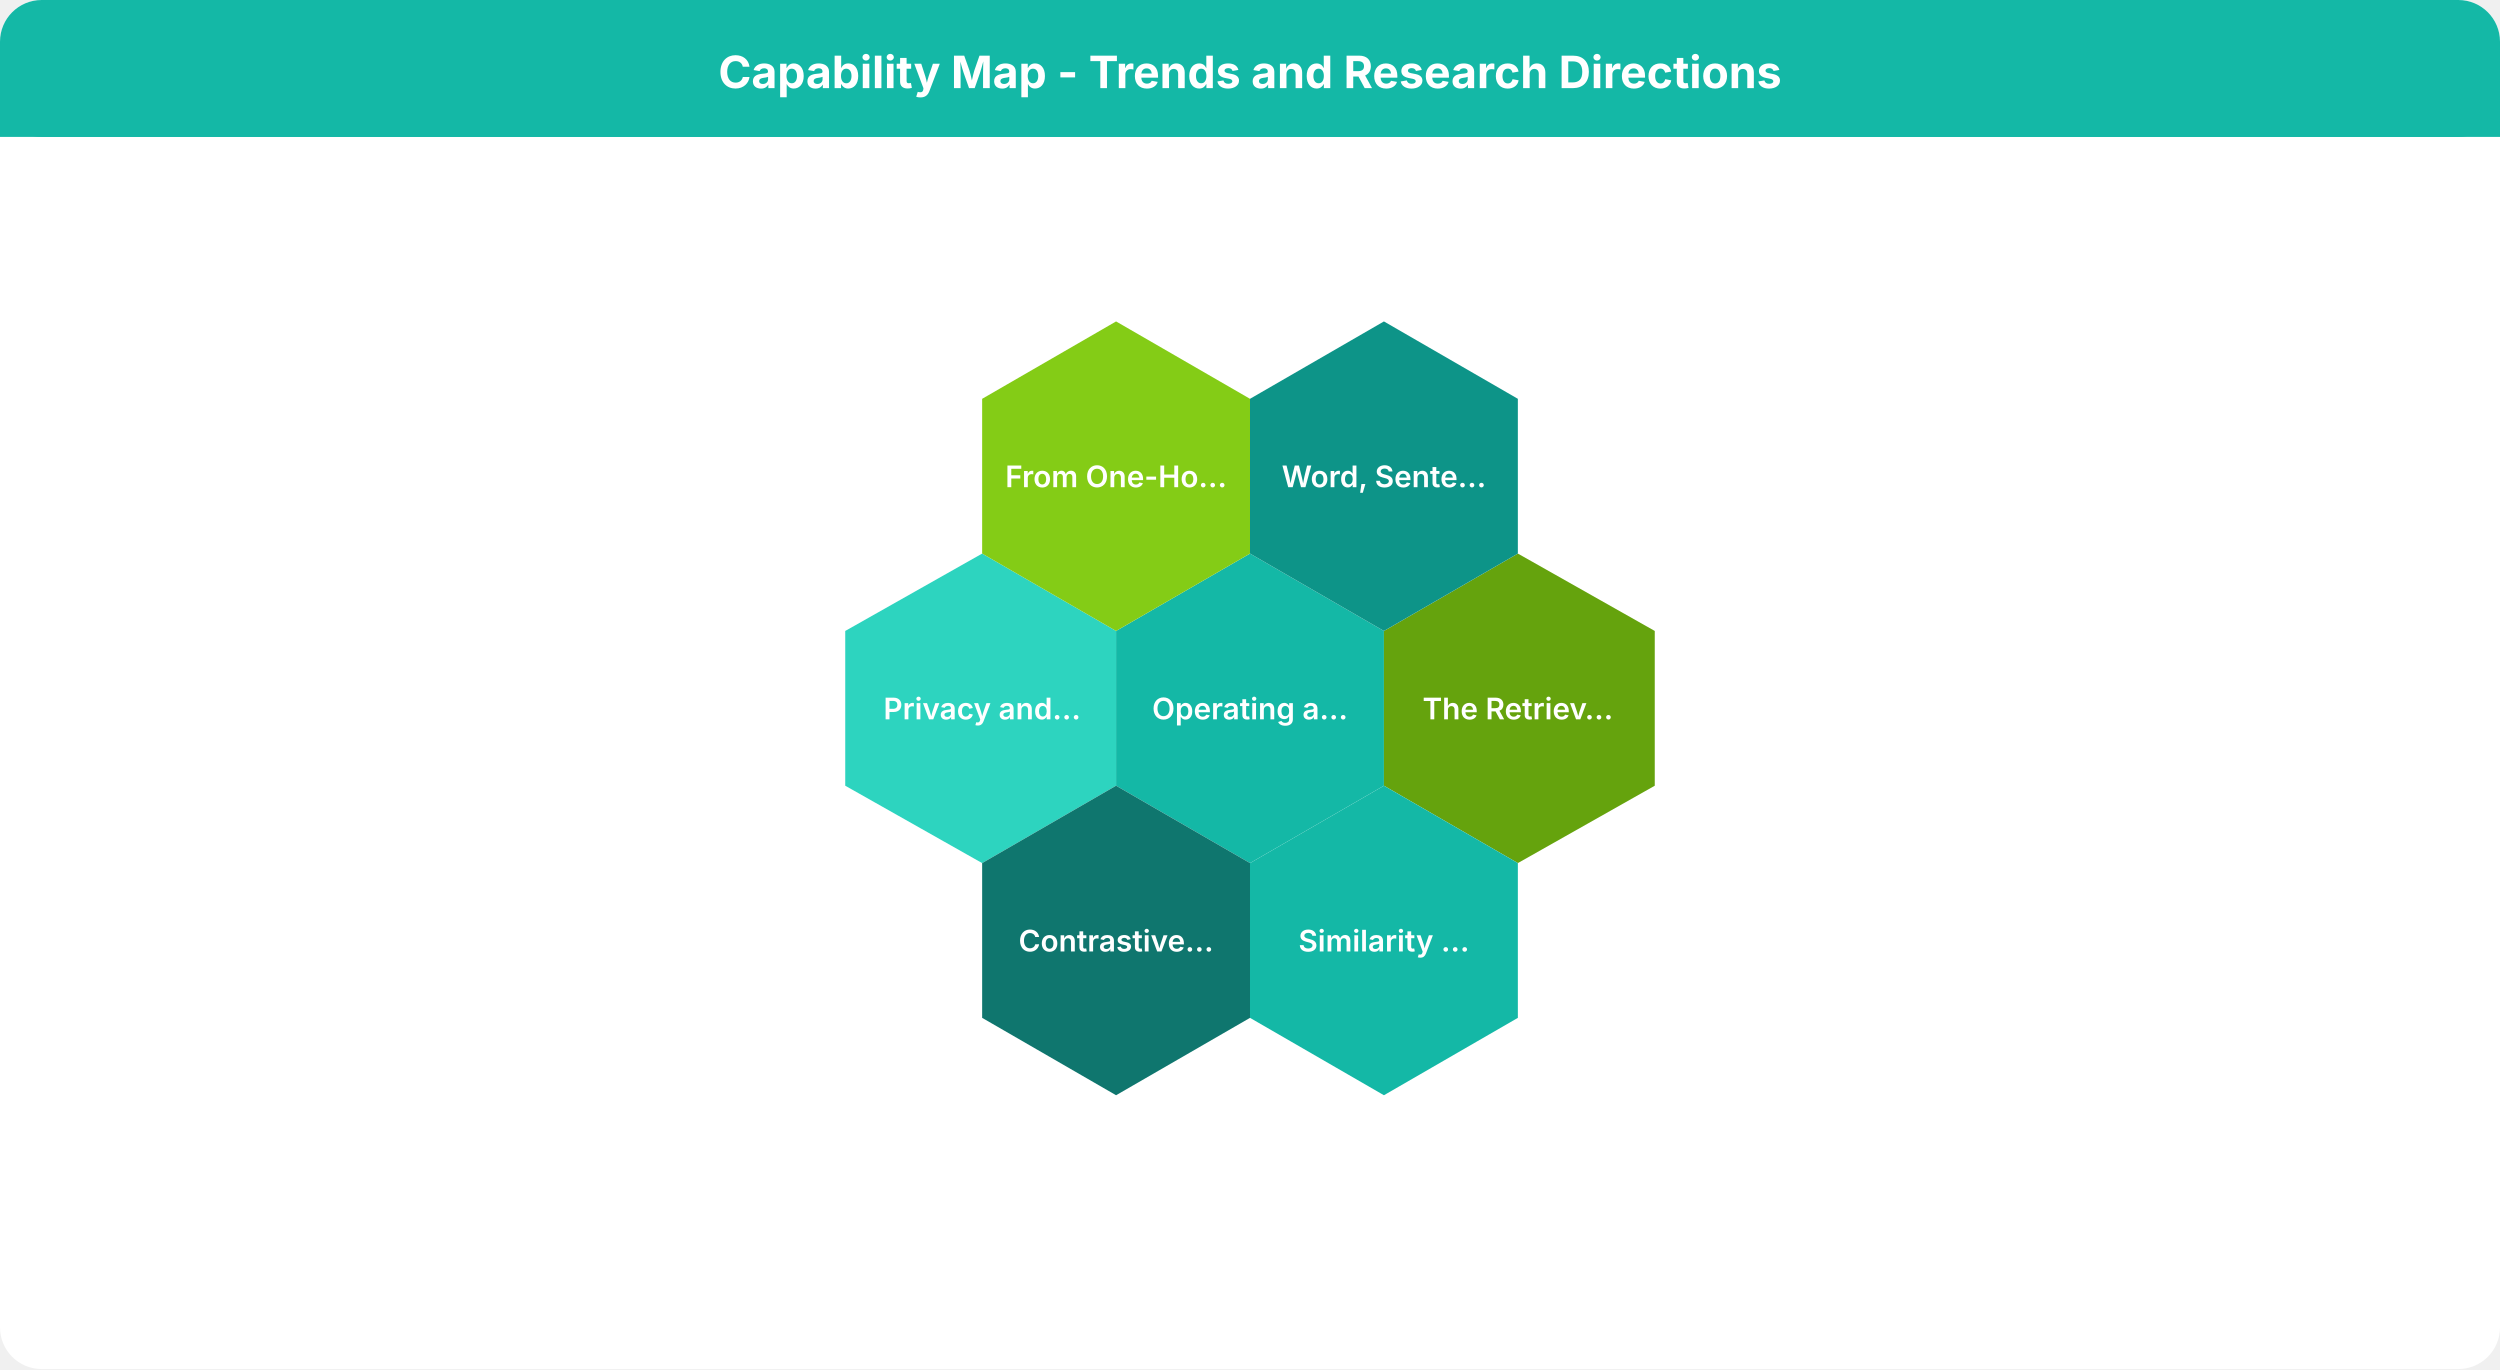
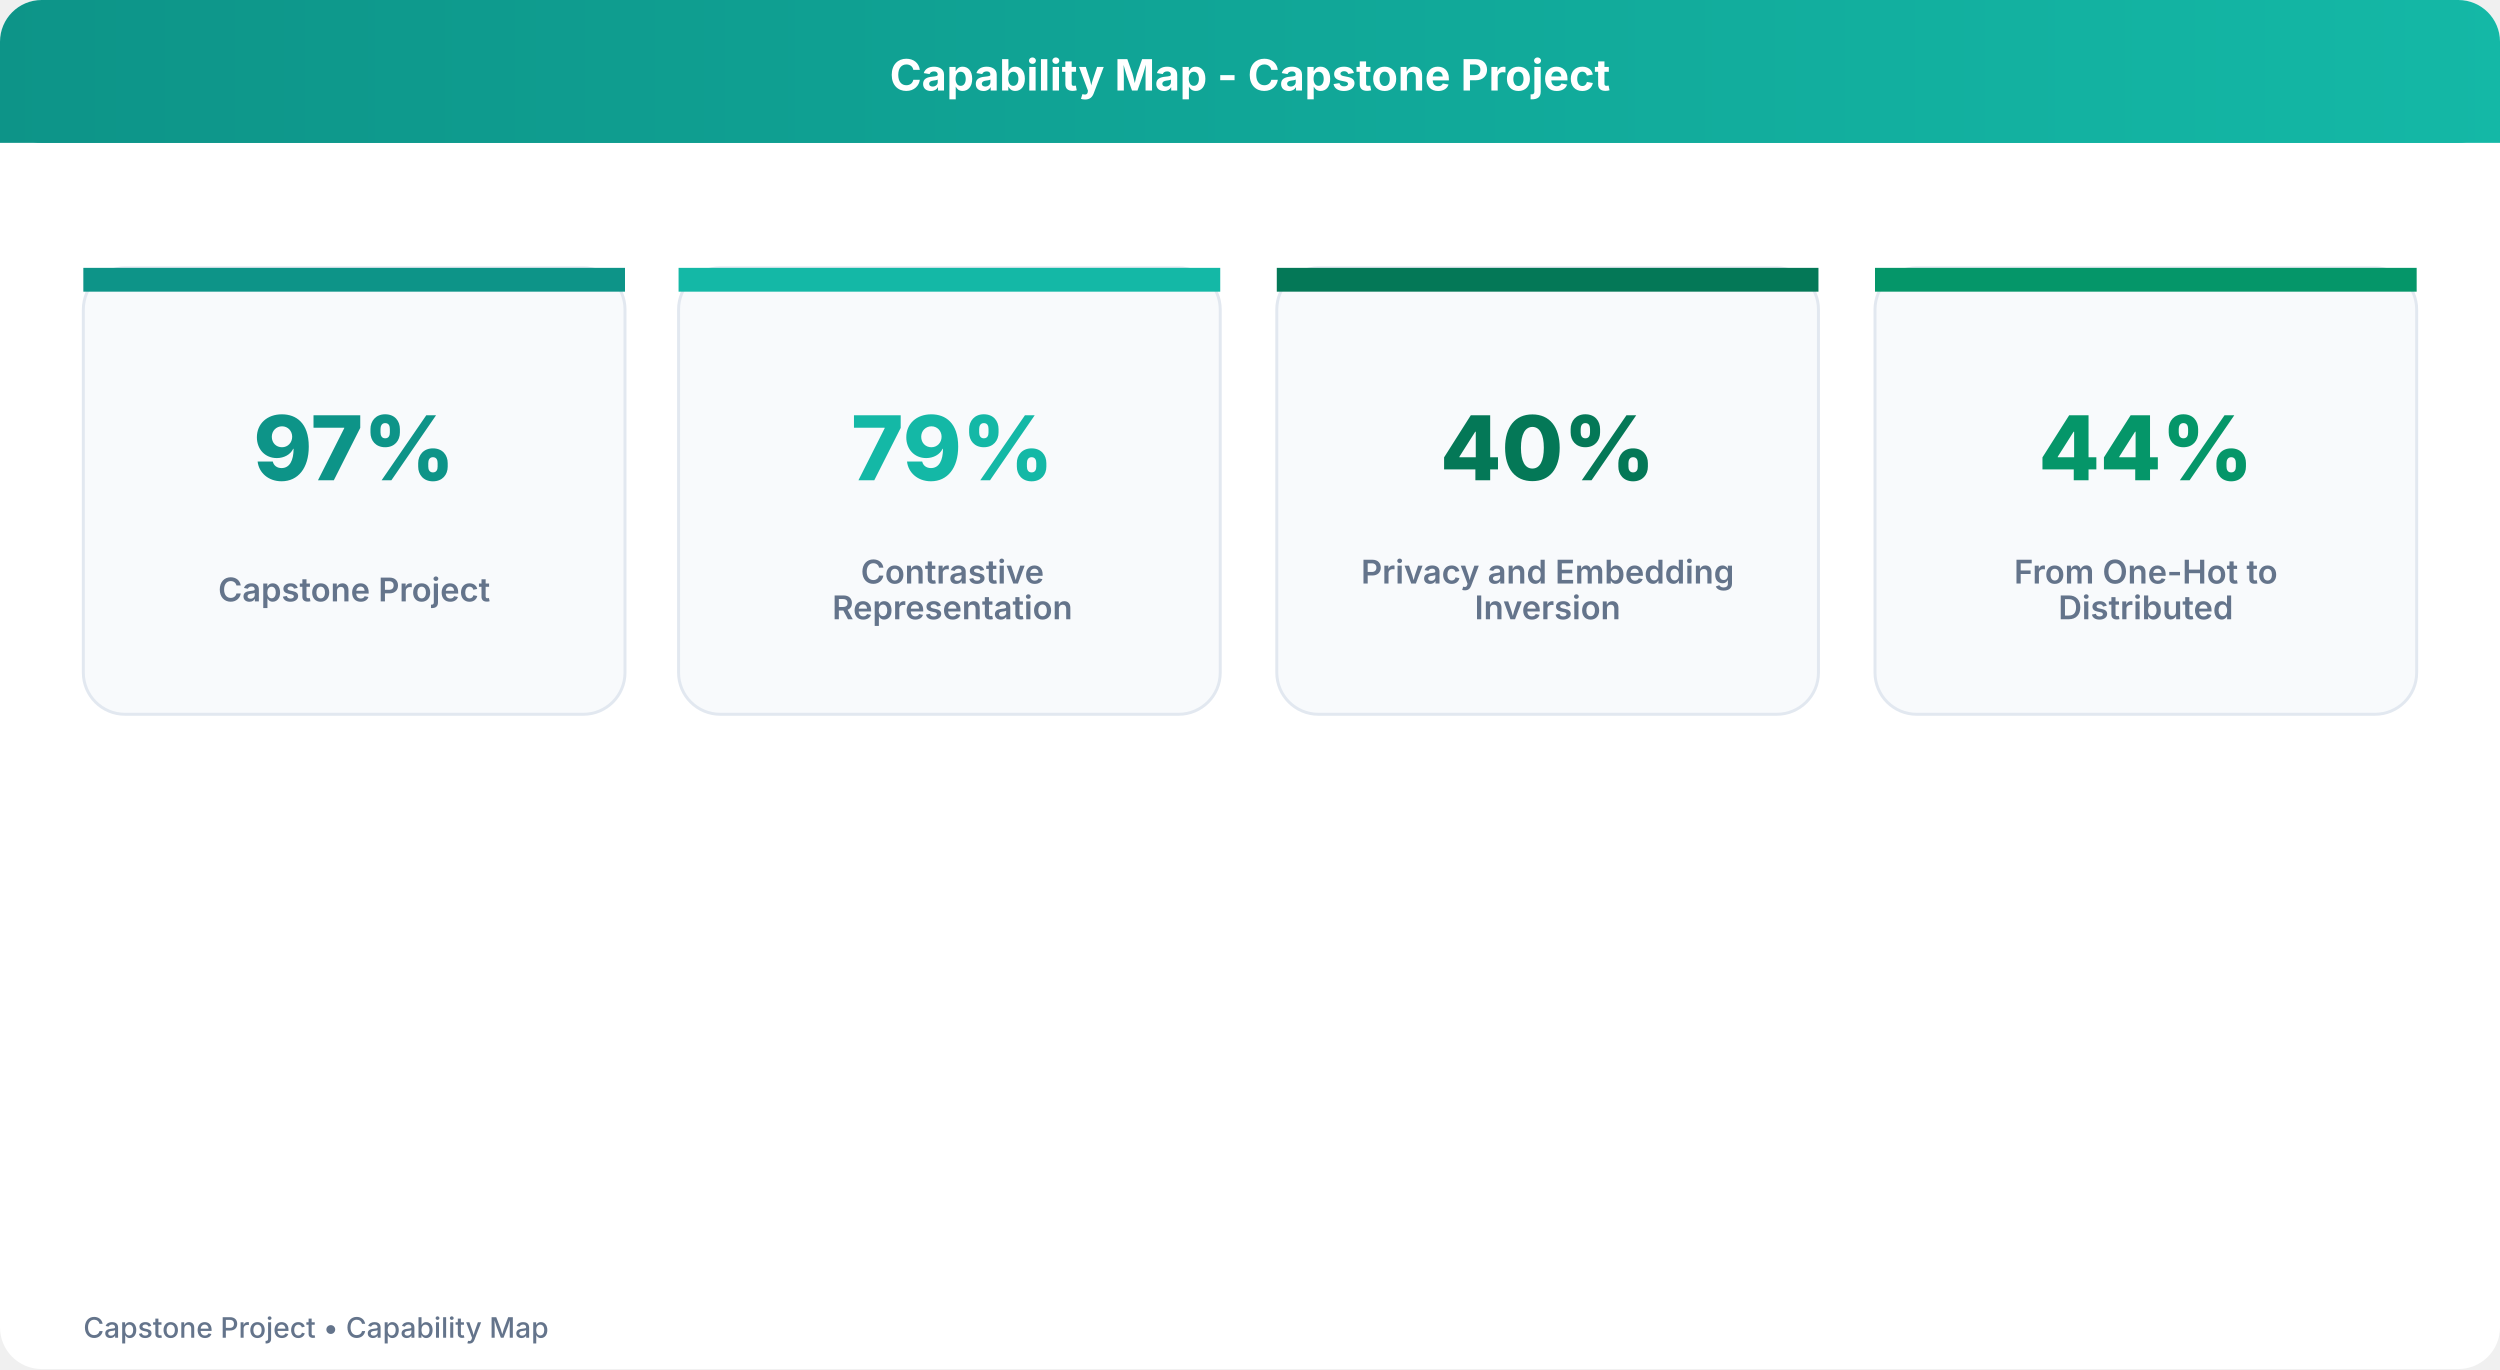
- <svg xmlns="http://www.w3.org/2000/svg" width="840" height="460" data-tpl="honeycomb" data-pal="8-1" viewBox="0 0 840 460" font-family="Inter, Segoe UI, Arial, sans-serif">
+ <svg xmlns="http://www.w3.org/2000/svg" width="840" height="460" data-tpl="kpi" data-pal="2-4" viewBox="0 0 840 460" font-family="Inter, Segoe UI, Arial, sans-serif">
  <defs>
    <marker id="ar" markerWidth="9" markerHeight="9" refX="7" refY="3" orient="auto">
      <path d="M0,0 L7,3 L0,6 z" fill="#94a3b8" />
    </marker>
    <marker id="arw" markerWidth="9" markerHeight="9" refX="7" refY="3" orient="auto">
      <path d="M0,0 L7,3 L0,6 z" fill="#ffffff" />
    </marker>
+     <filter id="sh" x="-20%" y="-20%" width="140%" height="140%">
+       <feDropShadow dx="0" dy="2" stdDeviation="3" flood-color="#0f172a" flood-opacity="0.16" />
+     </filter>
+   </defs>
+   <defs>
+     <linearGradient id="bnf84d19d" x1="0" y1="0" x2="1" y2="0">
+       <stop offset="0" stop-color="#0d9488" />
+       <stop offset="1" stop-color="#14b8a6" />
+     </linearGradient>
  </defs>
  <rect width="840" height="460" rx="14" fill="#ffffff" />
-   <rect x="0" y="0" width="840" height="46" rx="14" fill="#14b8a6" />
-   <rect x="0" y="30" width="840" height="16" fill="#14b8a6" />
-   <text x="420" y="24" text-anchor="middle" font-size="15" font-weight="700" fill="#ffffff" dominant-baseline="middle">Capability Map - Trends and Research Directions</text>
-   <polygon points="465,212 465,264 420,290 375,264 375,212 420,186" fill="#14b8a6" />
-   <text x="420" y="238" text-anchor="middle" font-size="10" font-weight="600" fill="#fff" dominant-baseline="middle">Operating a…</text>
-   <polygon points="375,212 375,264 330,290 284,264 284,212 330,186" fill="#2dd4bf" />
-   <text x="330" y="238" text-anchor="middle" font-size="10" font-weight="600" fill="#fff" dominant-baseline="middle">Privacy and…</text>
-   <polygon points="556,212 556,264 510,290 465,264 465,212 510,186" fill="#65a30d" />
-   <text x="510" y="238" text-anchor="middle" font-size="10" font-weight="600" fill="#fff" dominant-baseline="middle">The Retriev…</text>
-   <polygon points="420,134 420,186 375,212 330,186 330,134 375,108" fill="#84cc16" />
-   <text x="375" y="160" text-anchor="middle" font-size="10" font-weight="600" fill="#fff" dominant-baseline="middle">From One-Ho…</text>
-   <polygon points="510,134 510,186 465,212 420,186 420,134 465,108" fill="#0d9488" />
-   <text x="465" y="160" text-anchor="middle" font-size="10" font-weight="600" fill="#fff" dominant-baseline="middle">Word, Sente…</text>
-   <polygon points="420,290 420,342 375,368 330,342 330,290 375,264" fill="#0f766e" />
-   <text x="375" y="316" text-anchor="middle" font-size="10" font-weight="600" fill="#fff" dominant-baseline="middle">Contrastive…</text>
-   <polygon points="510,290 510,342 465,368 420,342 420,290 465,264" fill="#14b8a6" />
-   <text x="465" y="316" text-anchor="middle" font-size="10" font-weight="600" fill="#fff" dominant-baseline="middle">Similarity …</text>
+   <rect x="0" y="0" width="840" height="48" rx="14" fill="url(#bnf84d19d)" />
+   <rect x="0" y="32" width="840" height="16" fill="url(#bnf84d19d)" />
+   <text x="420" y="25" text-anchor="middle" font-size="14.5" font-weight="700" fill="#ffffff" dominant-baseline="middle">Capability Map - Capstone Project</text>
+   <rect x="28" y="90" width="182" height="150" rx="14" fill="#f8fafc" stroke="#e2e8f0" stroke-width="1" />
+   <rect x="28" y="90" width="182" height="8" rx="0" fill="#0d9488" />
+   <text x="119" y="150" text-anchor="middle" font-size="30" font-weight="800" fill="#0d9488" dominant-baseline="middle">97%</text>
+   <text x="119" y="198" text-anchor="middle" font-size="11" font-weight="600" fill="#64748b" dominant-baseline="middle">Capstone Project</text>
+   <rect x="228" y="90" width="182" height="150" rx="14" fill="#f8fafc" stroke="#e2e8f0" stroke-width="1" />
+   <rect x="228" y="90" width="182" height="8" rx="0" fill="#14b8a6" />
+   <text x="320" y="150" text-anchor="middle" font-size="30" font-weight="800" fill="#14b8a6" dominant-baseline="middle">79%</text>
+   <text x="320" y="192" text-anchor="middle" font-size="11" font-weight="600" fill="#64748b" dominant-baseline="middle">Contrastive</text>
+   <text x="320" y="204" text-anchor="middle" font-size="11" font-weight="600" fill="#64748b" dominant-baseline="middle">Representation</text>
+   <rect x="429" y="90" width="182" height="150" rx="14" fill="#f8fafc" stroke="#e2e8f0" stroke-width="1" />
+   <rect x="429" y="90" width="182" height="8" rx="0" fill="#047857" />
+   <text x="520" y="150" text-anchor="middle" font-size="30" font-weight="800" fill="#047857" dominant-baseline="middle">40%</text>
+   <text x="520" y="192" text-anchor="middle" font-size="11" font-weight="600" fill="#64748b" dominant-baseline="middle">Privacy and Embedding</text>
+   <text x="520" y="204" text-anchor="middle" font-size="11" font-weight="600" fill="#64748b" dominant-baseline="middle">Inversion</text>
+   <rect x="630" y="90" width="182" height="150" rx="14" fill="#f8fafc" stroke="#e2e8f0" stroke-width="1" />
+   <rect x="630" y="90" width="182" height="8" rx="0" fill="#059669" />
+   <text x="721" y="150" text-anchor="middle" font-size="30" font-weight="800" fill="#059669" dominant-baseline="middle">44%</text>
+   <text x="721" y="192" text-anchor="middle" font-size="11" font-weight="600" fill="#64748b" dominant-baseline="middle">From One-Hot to</text>
+   <text x="721" y="204" text-anchor="middle" font-size="11" font-weight="600" fill="#64748b" dominant-baseline="middle">Distributed</text>
+   <text x="28" y="446" text-anchor="start" font-size="9.5" font-weight="500" fill="#64748b" dominant-baseline="middle">Capstone Project  •  Capability Map</text>
</svg>
